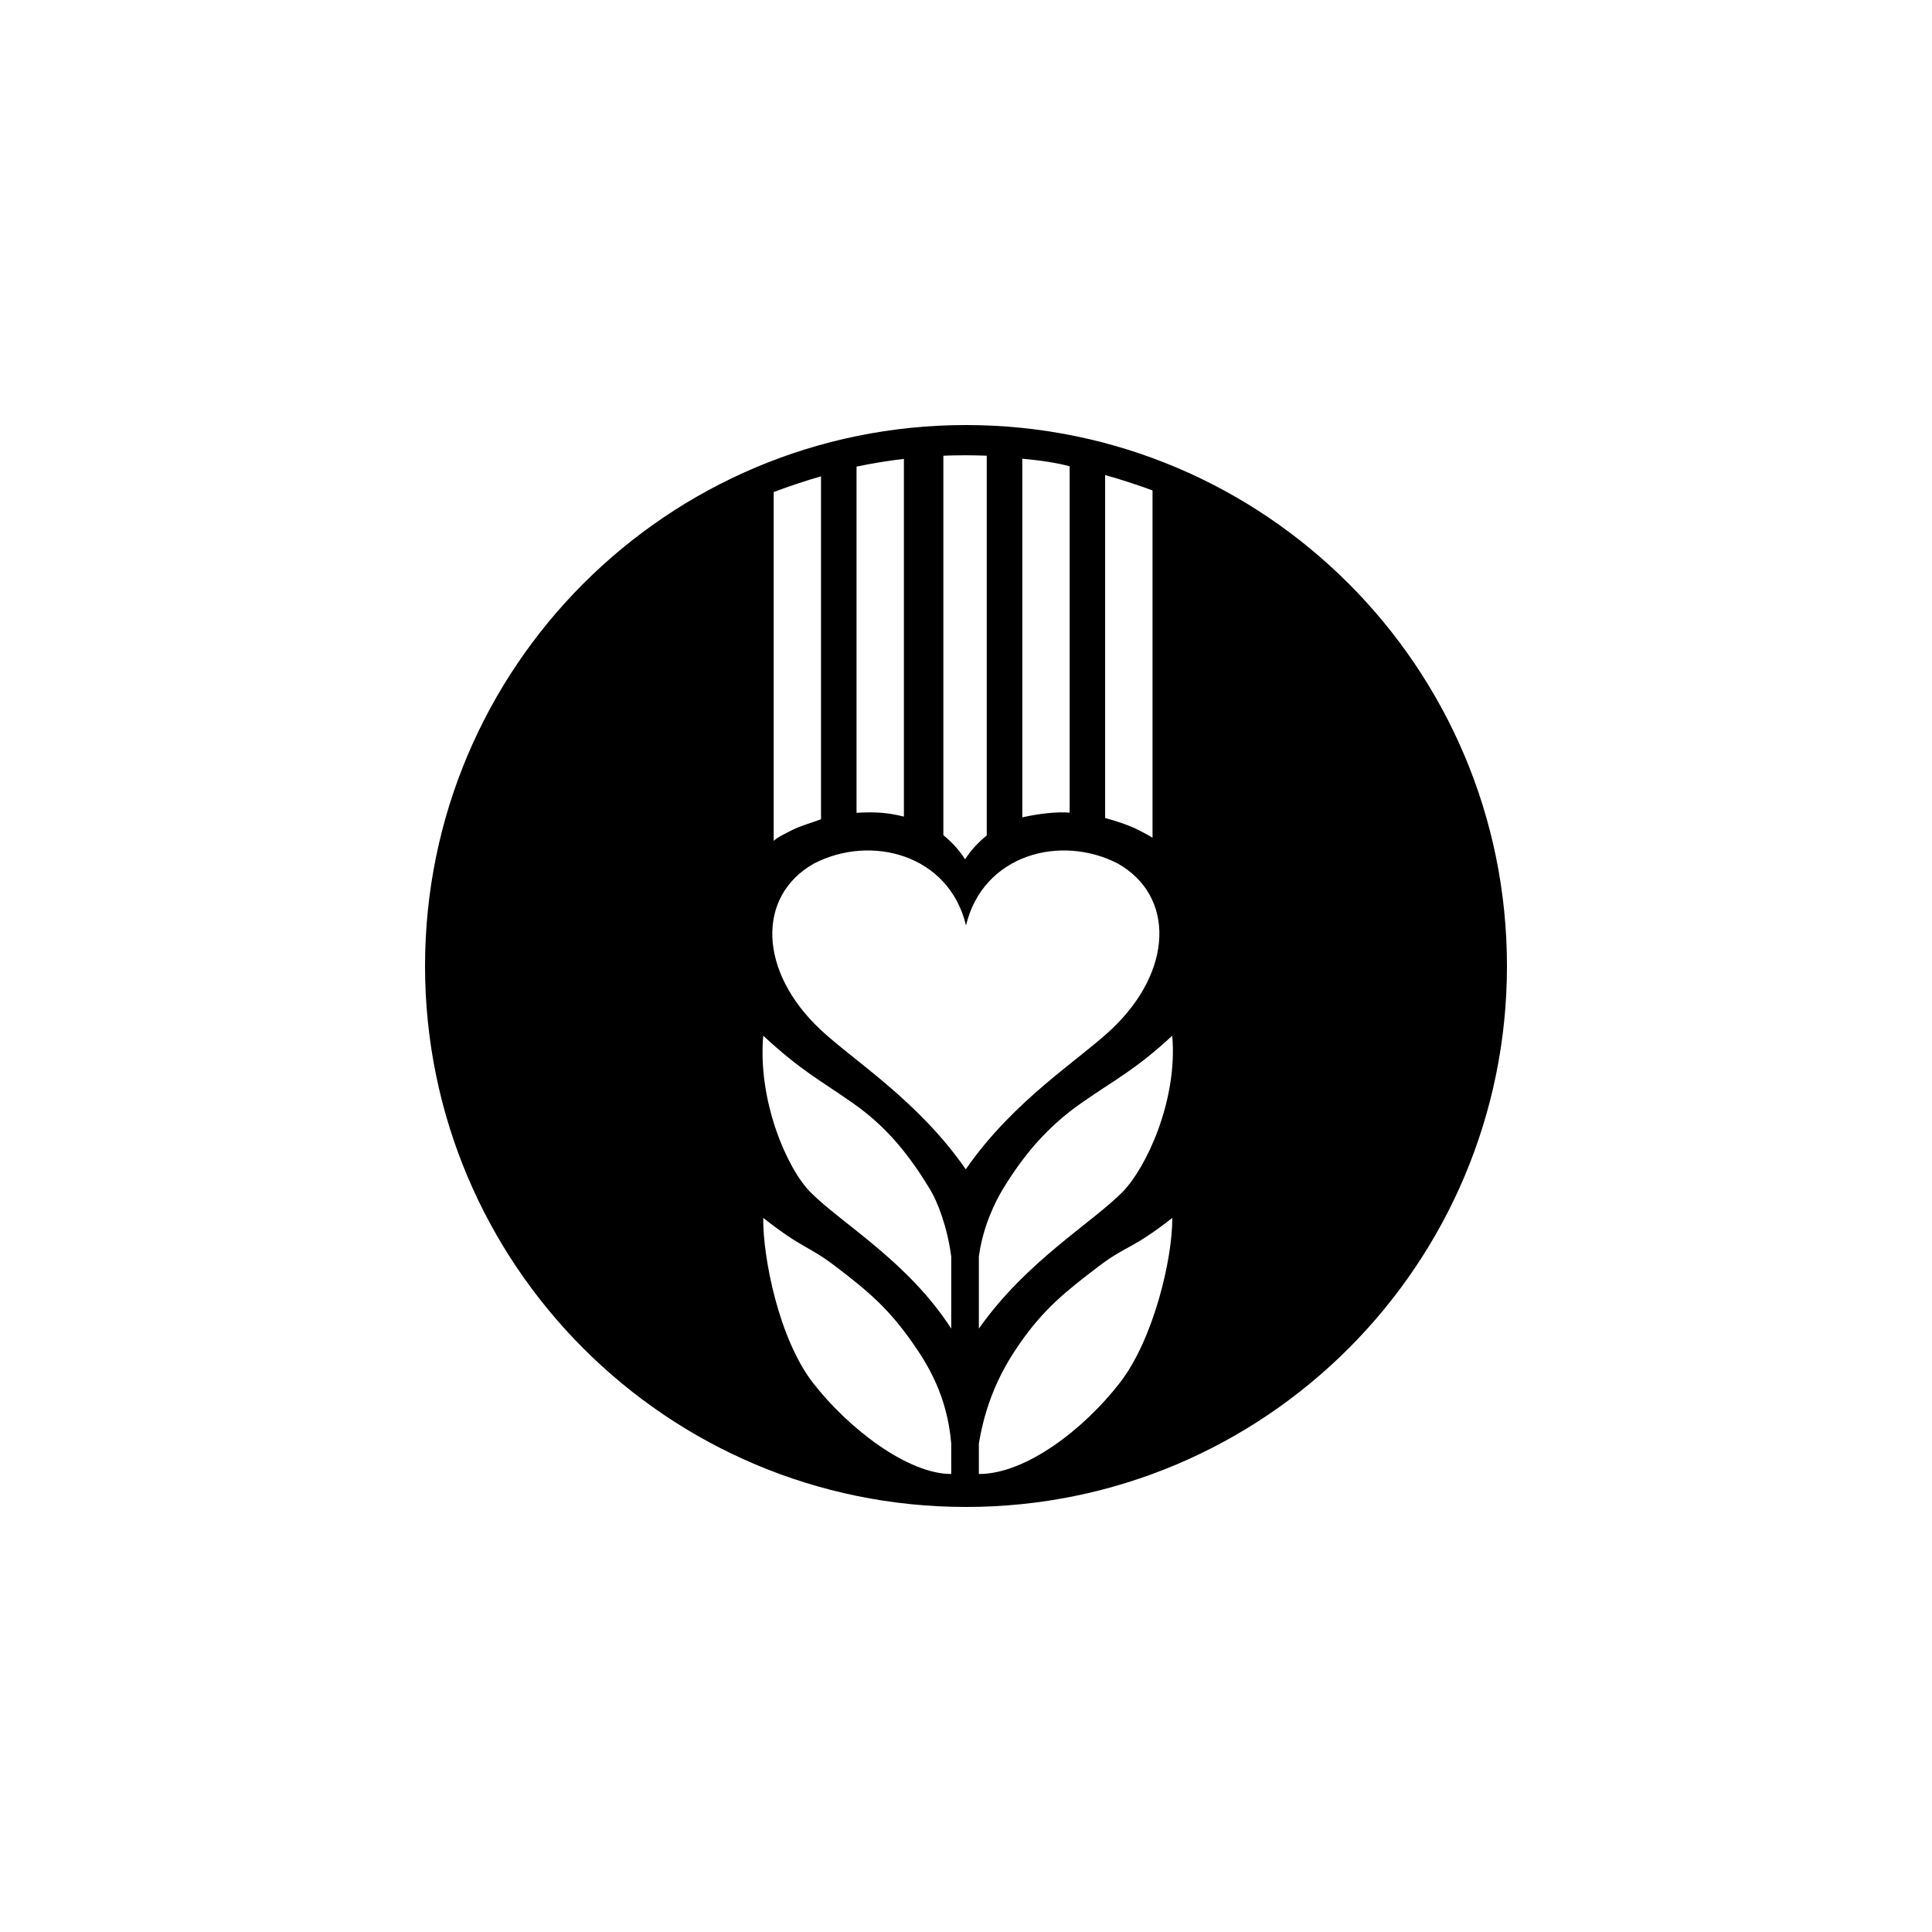
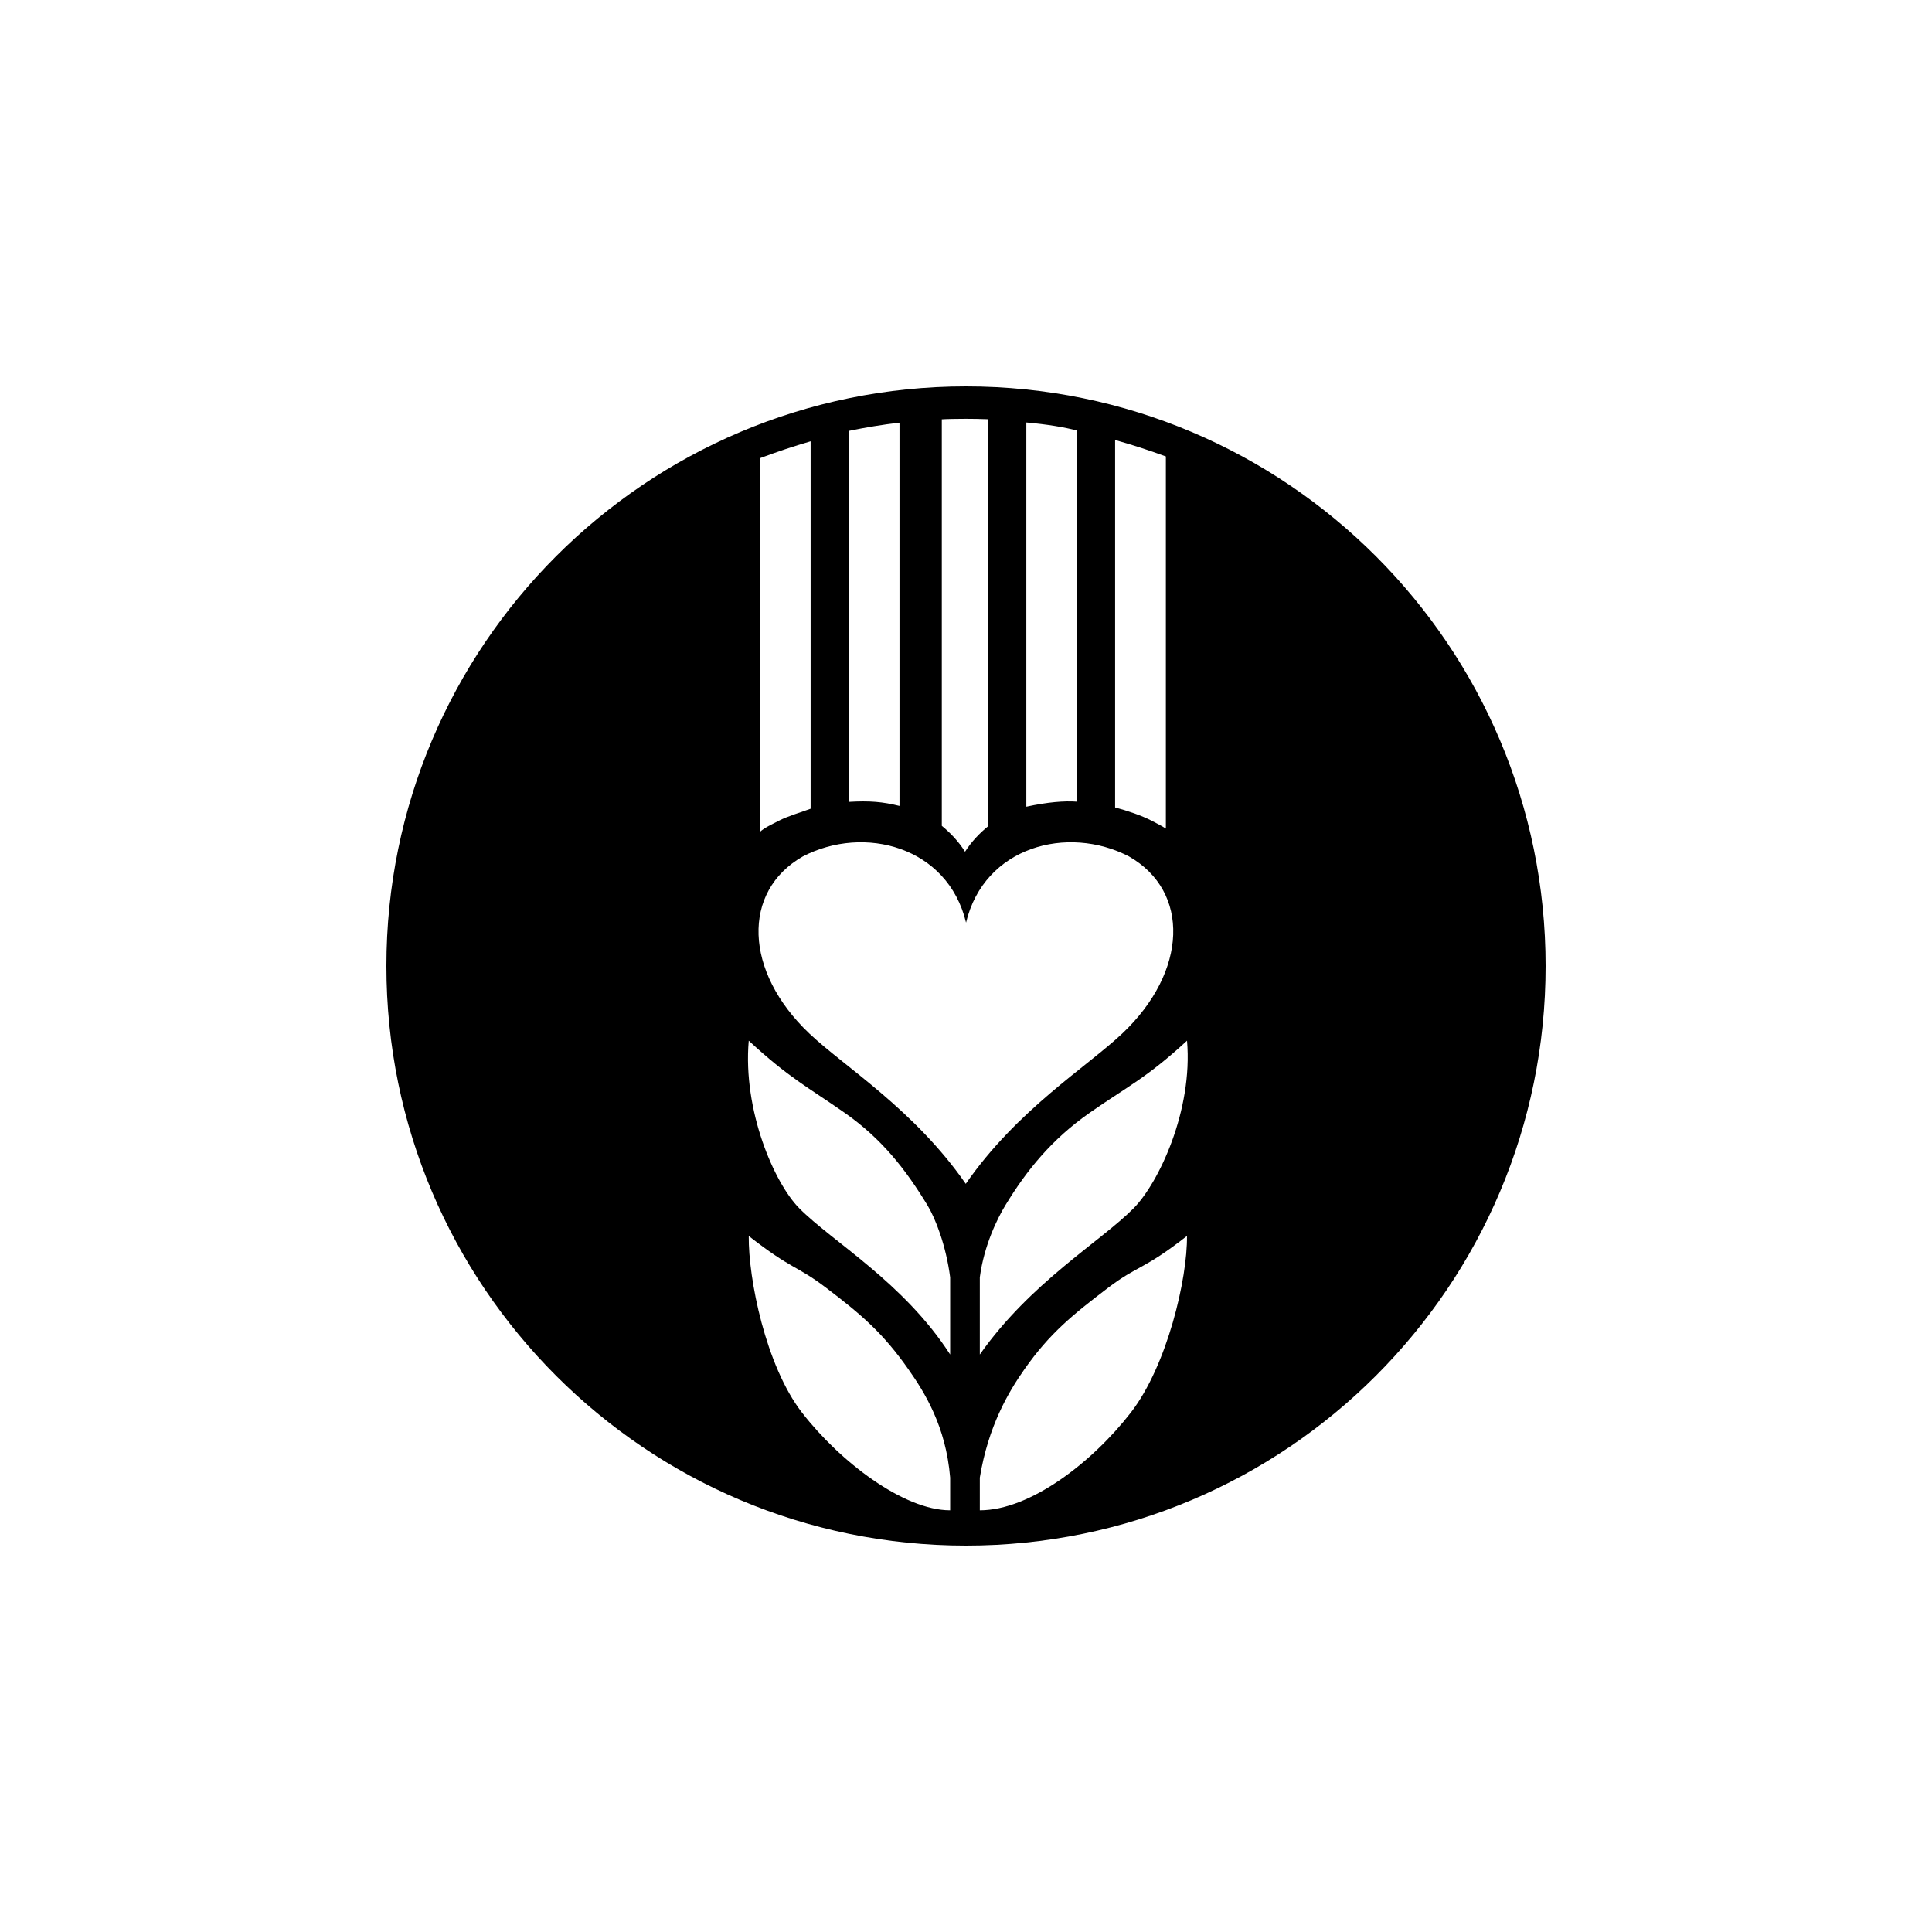
- <svg xmlns="http://www.w3.org/2000/svg" version="1.1" id="Layer_1" x="0px" y="0px" width="100px" height="100px" viewBox="0 0 100 100" enable-background="new 0 0 100 100" xml:space="preserve">
-   <path d="M50,22c-15.464,0-28,12.536-28,28c0,15.465,12.536,28,28,28c15.464,0,28-12.538,28-28C78.001,34.536,65.464,22,50,22z   M57.202,24.59c0.818,0.228,1.636,0.494,2.452,0.793v17.978c-0.204-0.134-0.464-0.264-0.688-0.38  c-0.492-0.255-1.152-0.477-1.765-0.641V24.59L57.202,24.59z M52.914,23.742c1.021,0.094,1.836,0.226,2.451,0.393v17.927  c-0.615-0.046-1.43,0.021-2.451,0.243V23.742z M48.828,23.591c0.205-0.017,0.768-0.026,1.16-0.026c0.367,0,0.678,0.008,1.086,0.022  v19.655c-0.408,0.332-0.806,0.741-1.123,1.236c-0.314-0.504-0.715-0.917-1.123-1.25V23.591L48.828,23.591z M44.334,24.151  c0.817-0.169,1.634-0.304,2.452-0.399v18.515c-0.818-0.202-1.43-0.255-2.452-0.197V24.151z M40.045,25.469  c0.817-0.307,1.634-0.58,2.451-0.815v17.75c-0.408,0.155-1.097,0.352-1.527,0.575c-0.314,0.164-0.721,0.348-0.923,0.546V25.469z   M49.236,76.294c-2.248,0-5.319-2.347-7.16-4.723c-1.759-2.271-2.595-6.485-2.571-8.531c2.121,1.658,2.287,1.4,3.731,2.499  c1.733,1.316,2.764,2.207,3.985,3.947c0.77,1.097,1.809,2.742,2.014,5.23C49.236,74.717,49.236,75.945,49.236,76.294z   M49.236,68.769c-2.248-3.486-5.686-5.444-7.293-7.067c-1.207-1.221-2.73-4.718-2.438-8.094c1.949,1.805,2.858,2.242,4.636,3.486  c1.83,1.281,2.97,2.779,3.995,4.461c0.383,0.63,0.896,1.934,1.1,3.486C49.236,65.037,49.236,68.263,49.236,68.769z M49.988,60.523  c-2.475-3.576-5.849-5.647-7.551-7.259c-3.173-2.999-3.281-6.874-0.318-8.562c2.961-1.538,7.003-0.478,7.881,3.199h0.001  c0.876-3.677,4.905-4.737,7.866-3.199c2.963,1.688,2.85,5.56-0.322,8.561C55.841,54.874,52.463,56.947,49.988,60.523z   M57.965,71.571c-1.84,2.376-4.848,4.724-7.299,4.724c0-0.349,0-1.578,0-1.578c0.408-2.485,1.383-4.131,2.153-5.229  c1.222-1.74,2.323-2.632,4.056-3.949c1.445-1.096,1.681-0.841,3.801-2.498C60.7,65.086,59.723,69.302,57.965,71.571z M58.098,61.701  c-1.606,1.623-4.98,3.581-7.432,7.067c0-0.505,0-3.729,0-3.729c0.206-1.551,0.854-2.855,1.239-3.485  c1.023-1.682,2.235-3.183,4.064-4.461c1.778-1.244,2.756-1.682,4.706-3.485C60.968,56.983,59.306,60.48,58.098,61.701z" />
+ <svg xmlns="http://www.w3.org/2000/svg" version="1.1" id="Layer_1" x="0px" y="0px" width="40px" height="40px" viewBox="30 30 40 40" enable-background="new 30 30 40 40" xml:space="preserve">
+   <path d="M50,38c-6.627,0-12,5.373-12,12c0,6.628,5.373,12,12,12c6.627,0,12-5.373,12-12C62,43.373,56.627,38,50,38z M53.087,39.11  c0.351,0.098,0.701,0.212,1.051,0.34v7.705c-0.088-0.058-0.199-0.113-0.295-0.163c-0.211-0.109-0.494-0.204-0.756-0.275V39.11  L53.087,39.11z M51.249,38.747c0.438,0.04,0.787,0.097,1.051,0.168v7.683c-0.264-0.02-0.613,0.009-1.051,0.104V38.747z   M49.498,38.682c0.088-0.007,0.329-0.011,0.497-0.011c0.157,0,0.291,0.003,0.466,0.009v8.424c-0.175,0.142-0.345,0.317-0.481,0.53  c-0.135-0.216-0.307-0.393-0.481-0.536V38.682L49.498,38.682z M47.572,38.922c0.35-0.073,0.7-0.13,1.051-0.171v7.935  c-0.351-0.087-0.613-0.109-1.051-0.084V38.922z M45.733,39.487c0.35-0.131,0.7-0.249,1.05-0.35v7.607  c-0.175,0.066-0.47,0.151-0.654,0.247c-0.135,0.07-0.309,0.149-0.396,0.234V39.487z M49.672,61.269c-0.963,0-2.28-1.006-3.068-2.023  c-0.754-0.974-1.112-2.779-1.102-3.656c0.909,0.71,0.98,0.6,1.599,1.07c0.743,0.564,1.185,0.946,1.708,1.692  c0.33,0.47,0.775,1.175,0.863,2.241C49.672,60.593,49.672,61.119,49.672,61.269z M49.672,58.044  c-0.963-1.494-2.437-2.334-3.125-3.029c-0.517-0.523-1.17-2.021-1.045-3.469c0.835,0.773,1.225,0.961,1.987,1.494  c0.784,0.549,1.273,1.191,1.712,1.912c0.164,0.27,0.384,0.828,0.471,1.494C49.672,56.444,49.672,57.827,49.672,58.044z   M49.995,54.51c-1.061-1.532-2.506-2.42-3.236-3.11c-1.359-1.286-1.406-2.946-0.136-3.669c1.269-0.659,3.001-0.205,3.378,1.371h0  c0.375-1.576,2.102-2.03,3.372-1.371c1.27,0.723,1.221,2.383-0.139,3.668C52.503,52.089,51.056,52.978,49.995,54.51z M53.413,59.245  c-0.788,1.018-2.077,2.024-3.127,2.024c0-0.149,0-0.677,0-0.677c0.175-1.065,0.592-1.771,0.922-2.24  c0.523-0.746,0.996-1.128,1.738-1.693c0.619-0.469,0.721-0.36,1.629-1.07C54.586,56.466,54.167,58.272,53.413,59.245z   M53.471,55.015c-0.688,0.695-2.135,1.535-3.185,3.029c0-0.217,0-1.599,0-1.599c0.088-0.665,0.366-1.224,0.531-1.494  c0.438-0.721,0.958-1.363,1.742-1.911c0.762-0.533,1.181-0.721,2.017-1.494C54.7,52.993,53.988,54.491,53.471,55.015z" />
</svg>
